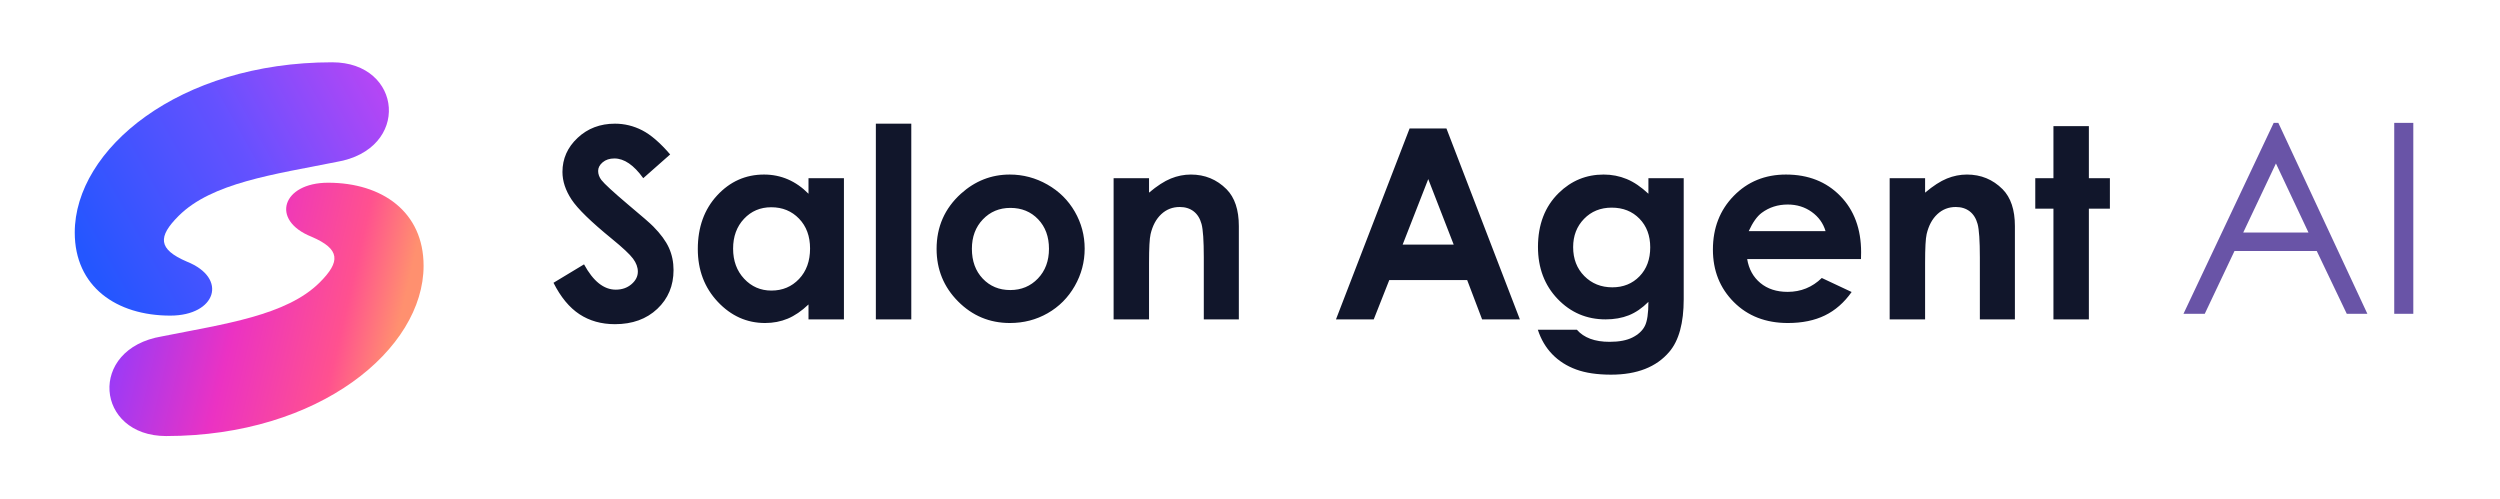
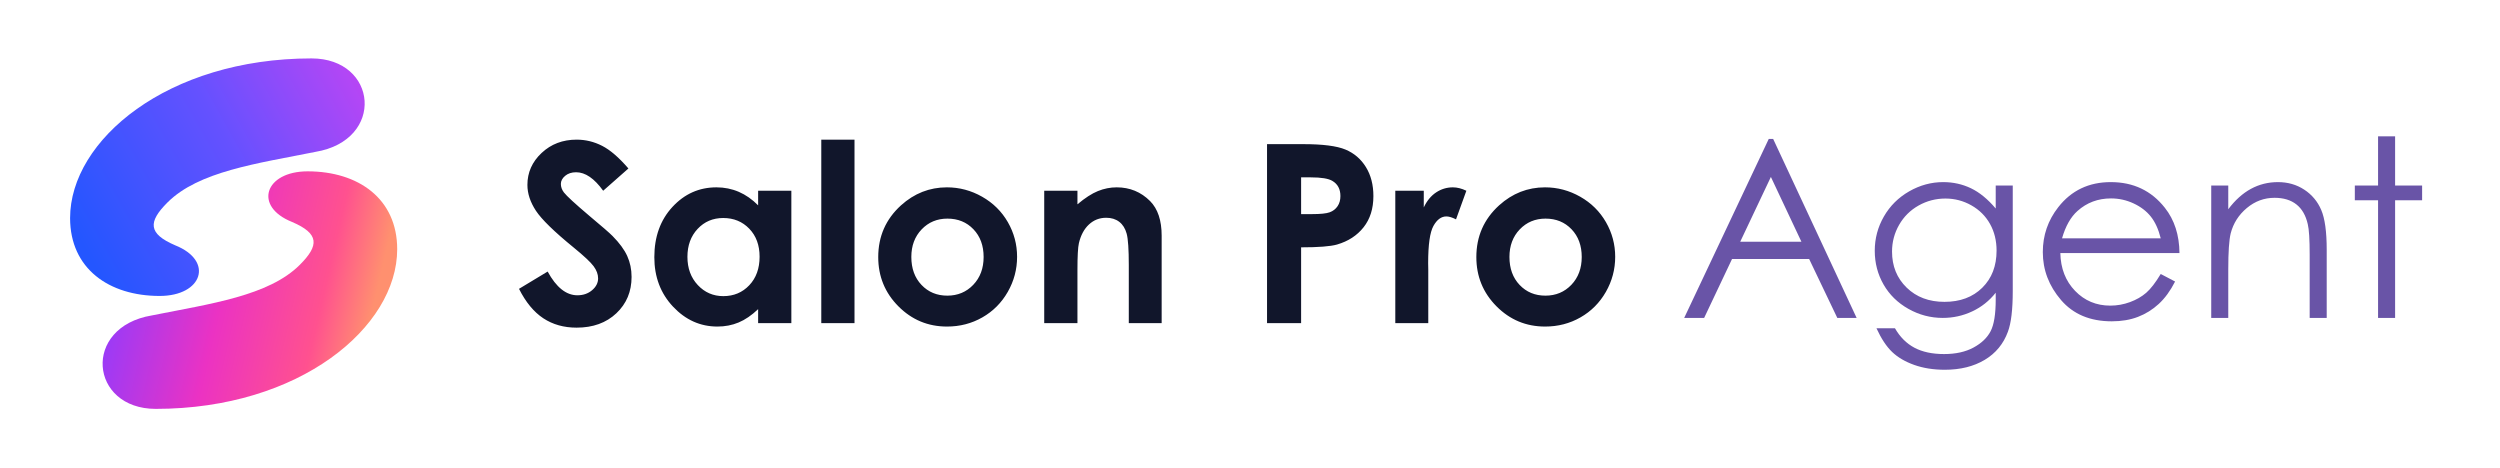
- <svg xmlns="http://www.w3.org/2000/svg" viewBox="0 0 602 120" width="602" height="120" role="img" aria-label="Salon Pro Agent">
+ <svg xmlns="http://www.w3.org/2000/svg" viewBox="0 0 642 120" width="642" height="120" role="img" aria-label="Salon Pro Agent">
  <defs>
    <linearGradient id="upper" gradientUnits="userSpaceOnUse" x1="8" y1="50" x2="80" y2="10">
      <stop stop-color="#2456FF" />
      <stop offset=".55" stop-color="#6551FF" />
      <stop offset="1" stop-color="#B646F5" />
    </linearGradient>
    <linearGradient id="lower" gradientUnits="userSpaceOnUse" gradientTransform="rotate(180 50 50)" x1="20" y1="55" x2="85" y2="70">
      <stop stop-color="#963BFA" />
      <stop offset=".42" stop-color="#EB32C3" />
      <stop offset=".8" stop-color="#FF518F" />
      <stop offset="1" stop-color="#FF906F" />
    </linearGradient>
  </defs>
  <g transform="translate(10 10)">
    <path d="M70 8 C33 8 8 29 8 49 C8 62 18 69 31 69 C42 69 45 60 35 56 C28 53 28 50 33 45 C41 37 56 35 71 32 C89 29 87 8 70 8Z" transform="translate(0 -3)" fill="url(#upper)" />
    <path d="M70 8 C33 8 8 29 8 49 C8 62 18 69 31 69 C42 69 45 60 35 56 C28 53 28 50 33 45 C41 37 56 35 71 32 C89 29 87 8 70 8Z" transform="translate(0 3) rotate(180 50 50)" fill="url(#lower)" />
  </g>
-   <g transform="translate(132 13.40625)">
-     <path fill="#11162B" d="M29.375 23.781 L22.895 29.5 C20.619 26.333 18.303 24.75 15.944 24.75 C14.797 24.75 13.857 25.057 13.127 25.672 C12.396 26.286 12.031 26.979 12.031 27.75 C12.031 28.521 12.292 29.25 12.814 29.938 C13.524 30.854 15.663 32.823 19.231 35.844 C22.57 38.635 24.595 40.396 25.304 41.125 C27.078 42.917 28.335 44.63 29.076 46.266 C29.817 47.901 30.188 49.688 30.188 51.625 C30.188 55.396 28.884 58.51 26.277 60.969 C23.67 63.427 20.271 64.656 16.079 64.656 C12.804 64.656 9.952 63.854 7.522 62.25 C5.093 60.646 3.012 58.125 1.281 54.688 L8.636 50.25 C10.848 54.313 13.394 56.344 16.273 56.344 C17.775 56.344 19.038 55.906 20.06 55.031 C21.083 54.156 21.594 53.146 21.594 52 C21.594 50.958 21.208 49.917 20.436 48.875 C19.663 47.833 17.963 46.24 15.333 44.094 C10.324 40.01 7.089 36.859 5.629 34.641 C4.168 32.422 3.438 30.208 3.438 28 C3.438 24.813 4.653 22.078 7.083 19.797 C9.513 17.516 12.511 16.375 16.078 16.375 C18.372 16.375 20.557 16.906 22.633 17.969 C24.708 19.031 26.955 20.969 29.375 23.781 Z M62.688 29.5 L71.219 29.5 L71.219 63.5 L62.688 63.5 L62.688 59.906 C61.023 61.49 59.353 62.63 57.678 63.328 C56.003 64.026 54.187 64.375 52.231 64.375 C47.84 64.375 44.043 62.672 40.838 59.266 C37.634 55.859 36.031 51.625 36.031 46.563 C36.031 41.313 37.582 37.01 40.682 33.656 C43.783 30.302 47.549 28.625 51.981 28.625 C54.021 28.625 55.935 29.01 57.724 29.781 C59.514 30.552 61.168 31.708 62.688 33.25 Z M53.719 36.5 C51.082 36.5 48.892 37.432 47.147 39.297 C45.403 41.161 44.531 43.552 44.531 46.469 C44.531 49.406 45.419 51.823 47.194 53.719 C48.969 55.615 51.155 56.563 53.75 56.563 C56.429 56.563 58.65 55.63 60.415 53.766 C62.18 51.901 63.063 49.458 63.063 46.438 C63.063 43.479 62.18 41.083 60.415 39.25 C58.65 37.417 56.418 36.5 53.719 36.5 Z M78.906 16.375 L87.438 16.375 L87.438 63.5 L78.906 63.5 Z M111.156 28.625 C114.365 28.625 117.38 29.427 120.203 31.031 C123.026 32.635 125.229 34.813 126.813 37.563 C128.396 40.313 129.188 43.281 129.188 46.469 C129.188 49.677 128.391 52.677 126.797 55.469 C125.203 58.26 123.031 60.443 120.281 62.016 C117.531 63.589 114.5 64.375 111.188 64.375 C106.313 64.375 102.151 62.641 98.703 59.172 C95.255 55.703 93.531 51.49 93.531 46.531 C93.531 41.219 95.479 36.792 99.375 33.25 C102.792 30.167 106.719 28.625 111.156 28.625 Z M111.297 36.656 C108.647 36.656 106.44 37.578 104.676 39.422 C102.913 41.266 102.031 43.625 102.031 46.5 C102.031 49.458 102.903 51.854 104.645 53.688 C106.388 55.521 108.594 56.438 111.266 56.438 C113.937 56.438 116.159 55.51 117.933 53.656 C119.707 51.802 120.594 49.417 120.594 46.5 C120.594 43.583 119.723 41.214 117.98 39.391 C116.238 37.568 114.01 36.656 111.297 36.656 Z M136.156 29.5 L144.688 29.5 L144.688 32.984 C146.622 31.354 148.375 30.219 149.945 29.582 C151.516 28.944 153.123 28.625 154.767 28.625 C158.137 28.625 160.997 29.802 163.348 32.156 C165.324 34.156 166.313 37.115 166.313 41.031 L166.313 63.5 L157.875 63.5 L157.875 48.611 C157.875 44.553 157.693 41.858 157.329 40.527 C156.966 39.195 156.332 38.18 155.428 37.483 C154.523 36.786 153.406 36.438 152.076 36.438 C150.351 36.438 148.87 37.015 147.634 38.17 C146.397 39.325 145.54 40.922 145.062 42.961 C144.812 44.023 144.688 46.322 144.688 49.859 L144.688 63.5 L136.156 63.5 Z M207.43 17.531 L216.304 17.531 L233.984 63.5 L224.891 63.5 L221.294 54.031 L202.537 54.031 L198.797 63.5 L189.703 63.5 Z M211.922 29.719 L205.755 45.5 L218.053 45.5 Z M264.938 29.5 L273.438 29.5 L273.438 58.625 C273.438 64.375 272.281 68.604 269.969 71.313 C266.865 74.979 262.188 76.812 255.938 76.813 C252.604 76.812 249.802 76.396 247.531 75.563 C245.26 74.729 243.344 73.505 241.781 71.891 C240.219 70.276 239.063 68.313 238.313 66 L247.719 66 C248.552 66.958 249.625 67.682 250.938 68.172 C252.25 68.661 253.802 68.906 255.594 68.906 C257.885 68.906 259.729 68.552 261.125 67.844 C262.521 67.135 263.505 66.219 264.078 65.094 C264.651 63.969 264.938 62.031 264.938 59.281 C263.438 60.781 261.865 61.859 260.219 62.516 C258.573 63.172 256.708 63.5 254.625 63.5 C250.063 63.5 246.208 61.854 243.063 58.563 C239.917 55.271 238.344 51.104 238.344 46.063 C238.344 40.667 240.01 36.333 243.344 33.063 C246.365 30.104 249.969 28.625 254.156 28.625 C256.115 28.625 257.964 28.984 259.703 29.703 C261.443 30.422 263.188 31.604 264.938 33.25 Z M256.094 36.594 C253.406 36.594 251.188 37.495 249.438 39.297 C247.688 41.099 246.813 43.365 246.813 46.094 C246.813 48.927 247.708 51.25 249.5 53.063 C251.292 54.875 253.542 55.781 256.25 55.781 C258.896 55.781 261.078 54.896 262.797 53.125 C264.516 51.354 265.375 49.031 265.375 46.156 C265.375 43.323 264.51 41.021 262.781 39.25 C261.052 37.479 258.823 36.594 256.094 36.594 Z M316.125 48.969 L288.719 48.969 C289.115 51.385 290.172 53.307 291.891 54.734 C293.609 56.161 295.802 56.875 298.469 56.875 C301.656 56.875 304.396 55.76 306.688 53.531 L313.875 56.906 C312.083 59.448 309.938 61.328 307.438 62.547 C304.938 63.766 301.969 64.375 298.531 64.375 C293.198 64.375 288.854 62.693 285.5 59.328 C282.146 55.964 280.469 51.75 280.469 46.688 C280.469 41.5 282.141 37.193 285.484 33.766 C288.828 30.339 293.021 28.625 298.063 28.625 C303.417 28.625 307.771 30.339 311.125 33.766 C314.479 37.193 316.156 41.719 316.156 47.344 Z M307.594 42.25 C307.03 40.354 305.919 38.813 304.26 37.625 C302.601 36.438 300.676 35.844 298.484 35.844 C296.106 35.844 294.019 36.51 292.224 37.844 C291.097 38.677 290.054 40.146 289.094 42.25 Z M323.031 29.5 L331.563 29.5 L331.563 32.984 C333.497 31.354 335.25 30.219 336.82 29.582 C338.391 28.944 339.998 28.625 341.642 28.625 C345.012 28.625 347.872 29.802 350.223 32.156 C352.199 34.156 353.188 37.115 353.188 41.031 L353.188 63.5 L344.75 63.5 L344.75 48.611 C344.75 44.553 344.568 41.858 344.204 40.527 C343.841 39.195 343.207 38.18 342.303 37.483 C341.398 36.786 340.281 36.438 338.951 36.438 C337.226 36.438 335.745 37.015 334.509 38.17 C333.272 39.325 332.415 40.922 331.937 42.961 C331.687 44.023 331.563 46.322 331.563 49.859 L331.563 63.5 L323.031 63.5 Z M362.469 16.969 L371 16.969 L371 29.5 L376.063 29.5 L376.063 36.844 L371 36.844 L371 63.5 L362.469 63.5 L362.469 36.844 L358.094 36.844 L358.094 29.5 L362.469 29.5 Z" />
-     <path fill="#6954A7" transform="translate(392.25 0)" d="M24.375 16.188 L45.813 62.156 L40.851 62.156 L33.622 47.031 L13.818 47.031 L6.656 62.156 L1.531 62.156 L23.25 16.188 Z M23.795 25.954 L15.918 42.594 L31.635 42.594 Z M52.281 16.188 L56.875 16.188 L56.875 62.156 L52.281 62.156 Z" />
+   <g transform="translate(132 19.48438)">
+     <path fill="#11162B" d="M29.375 23.781 L22.895 29.5 C20.619 26.333 18.303 24.75 15.944 24.75 C14.797 24.75 13.857 25.057 13.127 25.672 C12.396 26.286 12.031 26.979 12.031 27.75 C12.031 28.521 12.292 29.25 12.814 29.938 C13.524 30.854 15.663 32.823 19.231 35.844 C22.57 38.635 24.595 40.396 25.304 41.125 C27.078 42.917 28.335 44.63 29.076 46.266 C29.817 47.901 30.188 49.688 30.188 51.625 C30.188 55.396 28.884 58.51 26.277 60.969 C23.67 63.427 20.271 64.656 16.079 64.656 C12.804 64.656 9.952 63.854 7.522 62.25 C5.093 60.646 3.012 58.125 1.281 54.688 L8.636 50.25 C10.848 54.313 13.394 56.344 16.273 56.344 C17.775 56.344 19.038 55.906 20.06 55.031 C21.083 54.156 21.594 53.146 21.594 52 C21.594 50.958 21.208 49.917 20.436 48.875 C19.663 47.833 17.963 46.24 15.333 44.094 C10.324 40.01 7.089 36.859 5.629 34.641 C4.168 32.422 3.438 30.208 3.438 28 C3.438 24.813 4.653 22.078 7.083 19.797 C9.513 17.516 12.511 16.375 16.078 16.375 C18.372 16.375 20.557 16.906 22.633 17.969 C24.708 19.031 26.955 20.969 29.375 23.781 Z M62.688 29.5 L71.219 29.5 L71.219 63.5 L62.688 63.5 L62.688 59.906 C61.023 61.49 59.353 62.63 57.678 63.328 C56.003 64.026 54.187 64.375 52.231 64.375 C47.84 64.375 44.043 62.672 40.838 59.266 C37.634 55.859 36.031 51.625 36.031 46.563 C36.031 41.313 37.582 37.01 40.682 33.656 C43.783 30.302 47.549 28.625 51.981 28.625 C54.021 28.625 55.935 29.01 57.724 29.781 C59.514 30.552 61.168 31.708 62.688 33.25 Z M53.719 36.5 C51.082 36.5 48.892 37.432 47.147 39.297 C45.403 41.161 44.531 43.552 44.531 46.469 C44.531 49.406 45.419 51.823 47.194 53.719 C48.969 55.615 51.155 56.563 53.75 56.563 C56.429 56.563 58.65 55.63 60.415 53.766 C62.18 51.901 63.063 49.458 63.063 46.438 C63.063 43.479 62.18 41.083 60.415 39.25 C58.65 37.417 56.418 36.5 53.719 36.5 Z M78.906 16.375 L87.438 16.375 L87.438 63.5 L78.906 63.5 Z M111.156 28.625 C114.365 28.625 117.38 29.427 120.203 31.031 C123.026 32.635 125.229 34.813 126.813 37.563 C128.396 40.313 129.188 43.281 129.188 46.469 C129.188 49.677 128.391 52.677 126.797 55.469 C125.203 58.26 123.031 60.443 120.281 62.016 C117.531 63.589 114.5 64.375 111.188 64.375 C106.313 64.375 102.151 62.641 98.703 59.172 C95.255 55.703 93.531 51.49 93.531 46.531 C93.531 41.219 95.479 36.792 99.375 33.25 C102.792 30.167 106.719 28.625 111.156 28.625 Z M111.297 36.656 C108.647 36.656 106.44 37.578 104.676 39.422 C102.913 41.266 102.031 43.625 102.031 46.5 C102.031 49.458 102.903 51.854 104.645 53.688 C106.388 55.521 108.594 56.438 111.266 56.438 C113.937 56.438 116.159 55.51 117.933 53.656 C119.707 51.802 120.594 49.417 120.594 46.5 C120.594 43.583 119.723 41.214 117.98 39.391 C116.238 37.568 114.01 36.656 111.297 36.656 Z M136.156 29.5 L144.688 29.5 L144.688 32.984 C146.622 31.354 148.375 30.219 149.945 29.582 C151.516 28.944 153.123 28.625 154.767 28.625 C158.137 28.625 160.997 29.802 163.348 32.156 C165.324 34.156 166.313 37.115 166.313 41.031 L166.313 63.5 L157.875 63.5 L157.875 48.611 C157.875 44.553 157.693 41.858 157.329 40.527 C156.966 39.195 156.332 38.18 155.428 37.483 C154.523 36.786 153.406 36.438 152.076 36.438 C150.351 36.438 148.87 37.015 147.634 38.17 C146.397 39.325 145.54 40.922 145.062 42.961 C144.812 44.023 144.688 46.322 144.688 49.859 L144.688 63.5 L136.156 63.5 Z M193.375 17.531 L202.656 17.531 C207.677 17.531 211.297 17.995 213.516 18.922 C215.734 19.849 217.484 21.349 218.766 23.422 C220.047 25.495 220.688 27.979 220.688 30.875 C220.688 34.083 219.849 36.75 218.172 38.875 C216.495 41 214.219 42.479 211.344 43.313 C209.656 43.792 206.583 44.031 202.125 44.031 L202.125 63.5 L193.375 63.5 Z M202.125 35.5 L204.906 35.5 C207.094 35.5 208.615 35.343 209.469 35.03 C210.323 34.716 210.995 34.199 211.484 33.478 C211.974 32.757 212.219 31.884 212.219 30.86 C212.219 29.083 211.531 27.787 210.156 26.972 C209.156 26.366 207.302 26.063 204.594 26.063 L202.125 26.063 Z M226.313 29.5 L233.625 29.5 L233.625 33.781 C234.417 32.094 235.469 30.813 236.781 29.938 C238.094 29.063 239.531 28.625 241.094 28.625 C242.198 28.625 243.354 28.917 244.563 29.5 L241.906 36.844 C240.906 36.344 240.083 36.094 239.438 36.094 C238.125 36.094 237.016 36.906 236.109 38.531 C235.203 40.156 234.75 43.344 234.75 48.094 L234.781 49.75 L234.781 63.5 L226.313 63.5 Z M264.75 28.625 C267.958 28.625 270.974 29.427 273.797 31.031 C276.62 32.635 278.823 34.813 280.406 37.563 C281.99 40.313 282.781 43.281 282.781 46.469 C282.781 49.677 281.984 52.677 280.391 55.469 C278.797 58.26 276.625 60.443 273.875 62.016 C271.125 63.589 268.094 64.375 264.781 64.375 C259.906 64.375 255.745 62.641 252.297 59.172 C248.849 55.703 247.125 51.49 247.125 46.531 C247.125 41.219 249.073 36.792 252.969 33.25 C256.385 30.167 260.313 28.625 264.75 28.625 Z M264.891 36.656 C262.24 36.656 260.033 37.578 258.27 39.422 C256.507 41.266 255.625 43.625 255.625 46.5 C255.625 49.458 256.496 51.854 258.239 53.688 C259.981 55.521 262.188 56.438 264.859 56.438 C267.531 56.438 269.753 55.51 271.527 53.656 C273.301 51.802 274.188 49.417 274.188 46.5 C274.188 43.583 273.316 41.214 271.574 39.391 C269.831 37.568 267.604 36.656 264.891 36.656 Z" />
+     <path fill="#6954A7" transform="translate(298.9688 0)" d="M24.375 16.188 L45.813 62.156 L40.851 62.156 L33.621 47.031 L13.817 47.031 L6.656 62.156 L1.531 62.156 L23.25 16.188 Z M23.795 25.954 L15.918 42.594 L31.634 42.594 Z M81.531 28.156 L85.906 28.156 L85.906 55.25 C85.906 60.021 85.49 63.51 84.656 65.719 C83.51 68.844 81.521 71.25 78.688 72.938 C75.854 74.625 72.448 75.469 68.469 75.469 C65.552 75.469 62.932 75.056 60.609 74.231 C58.286 73.405 56.396 72.298 54.938 70.908 C53.479 69.519 52.135 67.487 50.906 64.813 L55.656 64.813 C56.95 67.062 58.618 68.729 60.662 69.813 C62.706 70.896 65.241 71.438 68.265 71.438 C71.248 71.438 73.767 70.882 75.821 69.771 C77.876 68.66 79.341 67.264 80.217 65.582 C81.093 63.9 81.531 61.186 81.531 57.438 L81.531 55.688 C79.884 57.771 77.871 59.37 75.494 60.484 C73.116 61.599 70.593 62.156 67.924 62.156 C64.796 62.156 61.855 61.38 59.102 59.828 C56.35 58.276 54.222 56.188 52.721 53.563 C51.219 50.938 50.469 48.052 50.469 44.906 C50.469 41.76 51.251 38.828 52.815 36.109 C54.379 33.391 56.543 31.24 59.306 29.656 C62.069 28.073 64.983 27.281 68.049 27.281 C70.593 27.281 72.965 27.807 75.166 28.859 C77.366 29.911 79.488 31.646 81.531 34.063 Z M68.625 31.5 C66.146 31.5 63.844 32.099 61.719 33.297 C59.594 34.495 57.927 36.151 56.719 38.266 C55.51 40.38 54.906 42.667 54.906 45.125 C54.906 48.854 56.156 51.938 58.656 54.375 C61.156 56.813 64.396 58.031 68.375 58.031 C72.396 58.031 75.63 56.823 78.078 54.406 C80.526 51.99 81.75 48.813 81.75 44.875 C81.75 42.313 81.188 40.026 80.063 38.016 C78.937 36.005 77.344 34.417 75.281 33.25 C73.219 32.083 71 31.5 68.625 31.5 Z M123.906 50.875 L127.594 52.813 C126.384 55.188 124.987 57.104 123.403 58.563 C121.818 60.021 120.035 61.13 118.054 61.891 C116.073 62.651 113.831 63.031 111.329 63.031 C105.782 63.031 101.445 61.214 98.317 57.578 C95.189 53.943 93.625 49.833 93.625 45.25 C93.625 40.938 94.949 37.094 97.597 33.719 C100.954 29.427 105.448 27.281 111.078 27.281 C116.875 27.281 121.504 29.479 124.965 33.875 C127.426 36.979 128.677 40.854 128.719 45.5 L98.125 45.5 C98.208 49.449 99.47 52.687 101.911 55.212 C104.351 57.737 107.365 59 110.953 59 C112.684 59 114.369 58.699 116.006 58.097 C117.643 57.495 119.036 56.696 120.183 55.7 C121.33 54.704 122.571 53.096 123.906 50.875 Z M123.906 41.719 C123.322 39.385 122.472 37.521 121.356 36.125 C120.24 34.729 118.764 33.604 116.929 32.75 C115.093 31.896 113.164 31.469 111.141 31.469 C107.803 31.469 104.935 32.542 102.536 34.688 C100.784 36.25 99.459 38.594 98.563 41.719 Z M136.875 28.156 L141.25 28.156 L141.25 34.25 C143 31.917 144.938 30.172 147.063 29.016 C149.188 27.859 151.5 27.281 154 27.281 C156.542 27.281 158.797 27.927 160.766 29.219 C162.734 30.51 164.188 32.25 165.125 34.438 C166.063 36.625 166.531 40.031 166.531 44.656 L166.531 62.156 L162.156 62.156 L162.156 45.938 C162.156 42.021 161.994 39.406 161.669 38.094 C161.163 35.844 160.19 34.151 158.753 33.016 C157.315 31.88 155.44 31.313 153.127 31.313 C150.481 31.313 148.11 32.188 146.016 33.938 C143.922 35.688 142.542 37.854 141.875 40.438 C141.458 42.125 141.25 45.208 141.25 49.688 L141.25 62.156 L136.875 62.156 Z M179.719 15.531 L184.094 15.531 L184.094 28.156 L191.031 28.156 L191.031 31.938 L184.094 31.938 L184.094 62.156 L179.719 62.156 L179.719 31.938 L173.75 31.938 L173.75 28.156 L179.719 28.156 Z" />
  </g>
</svg>
